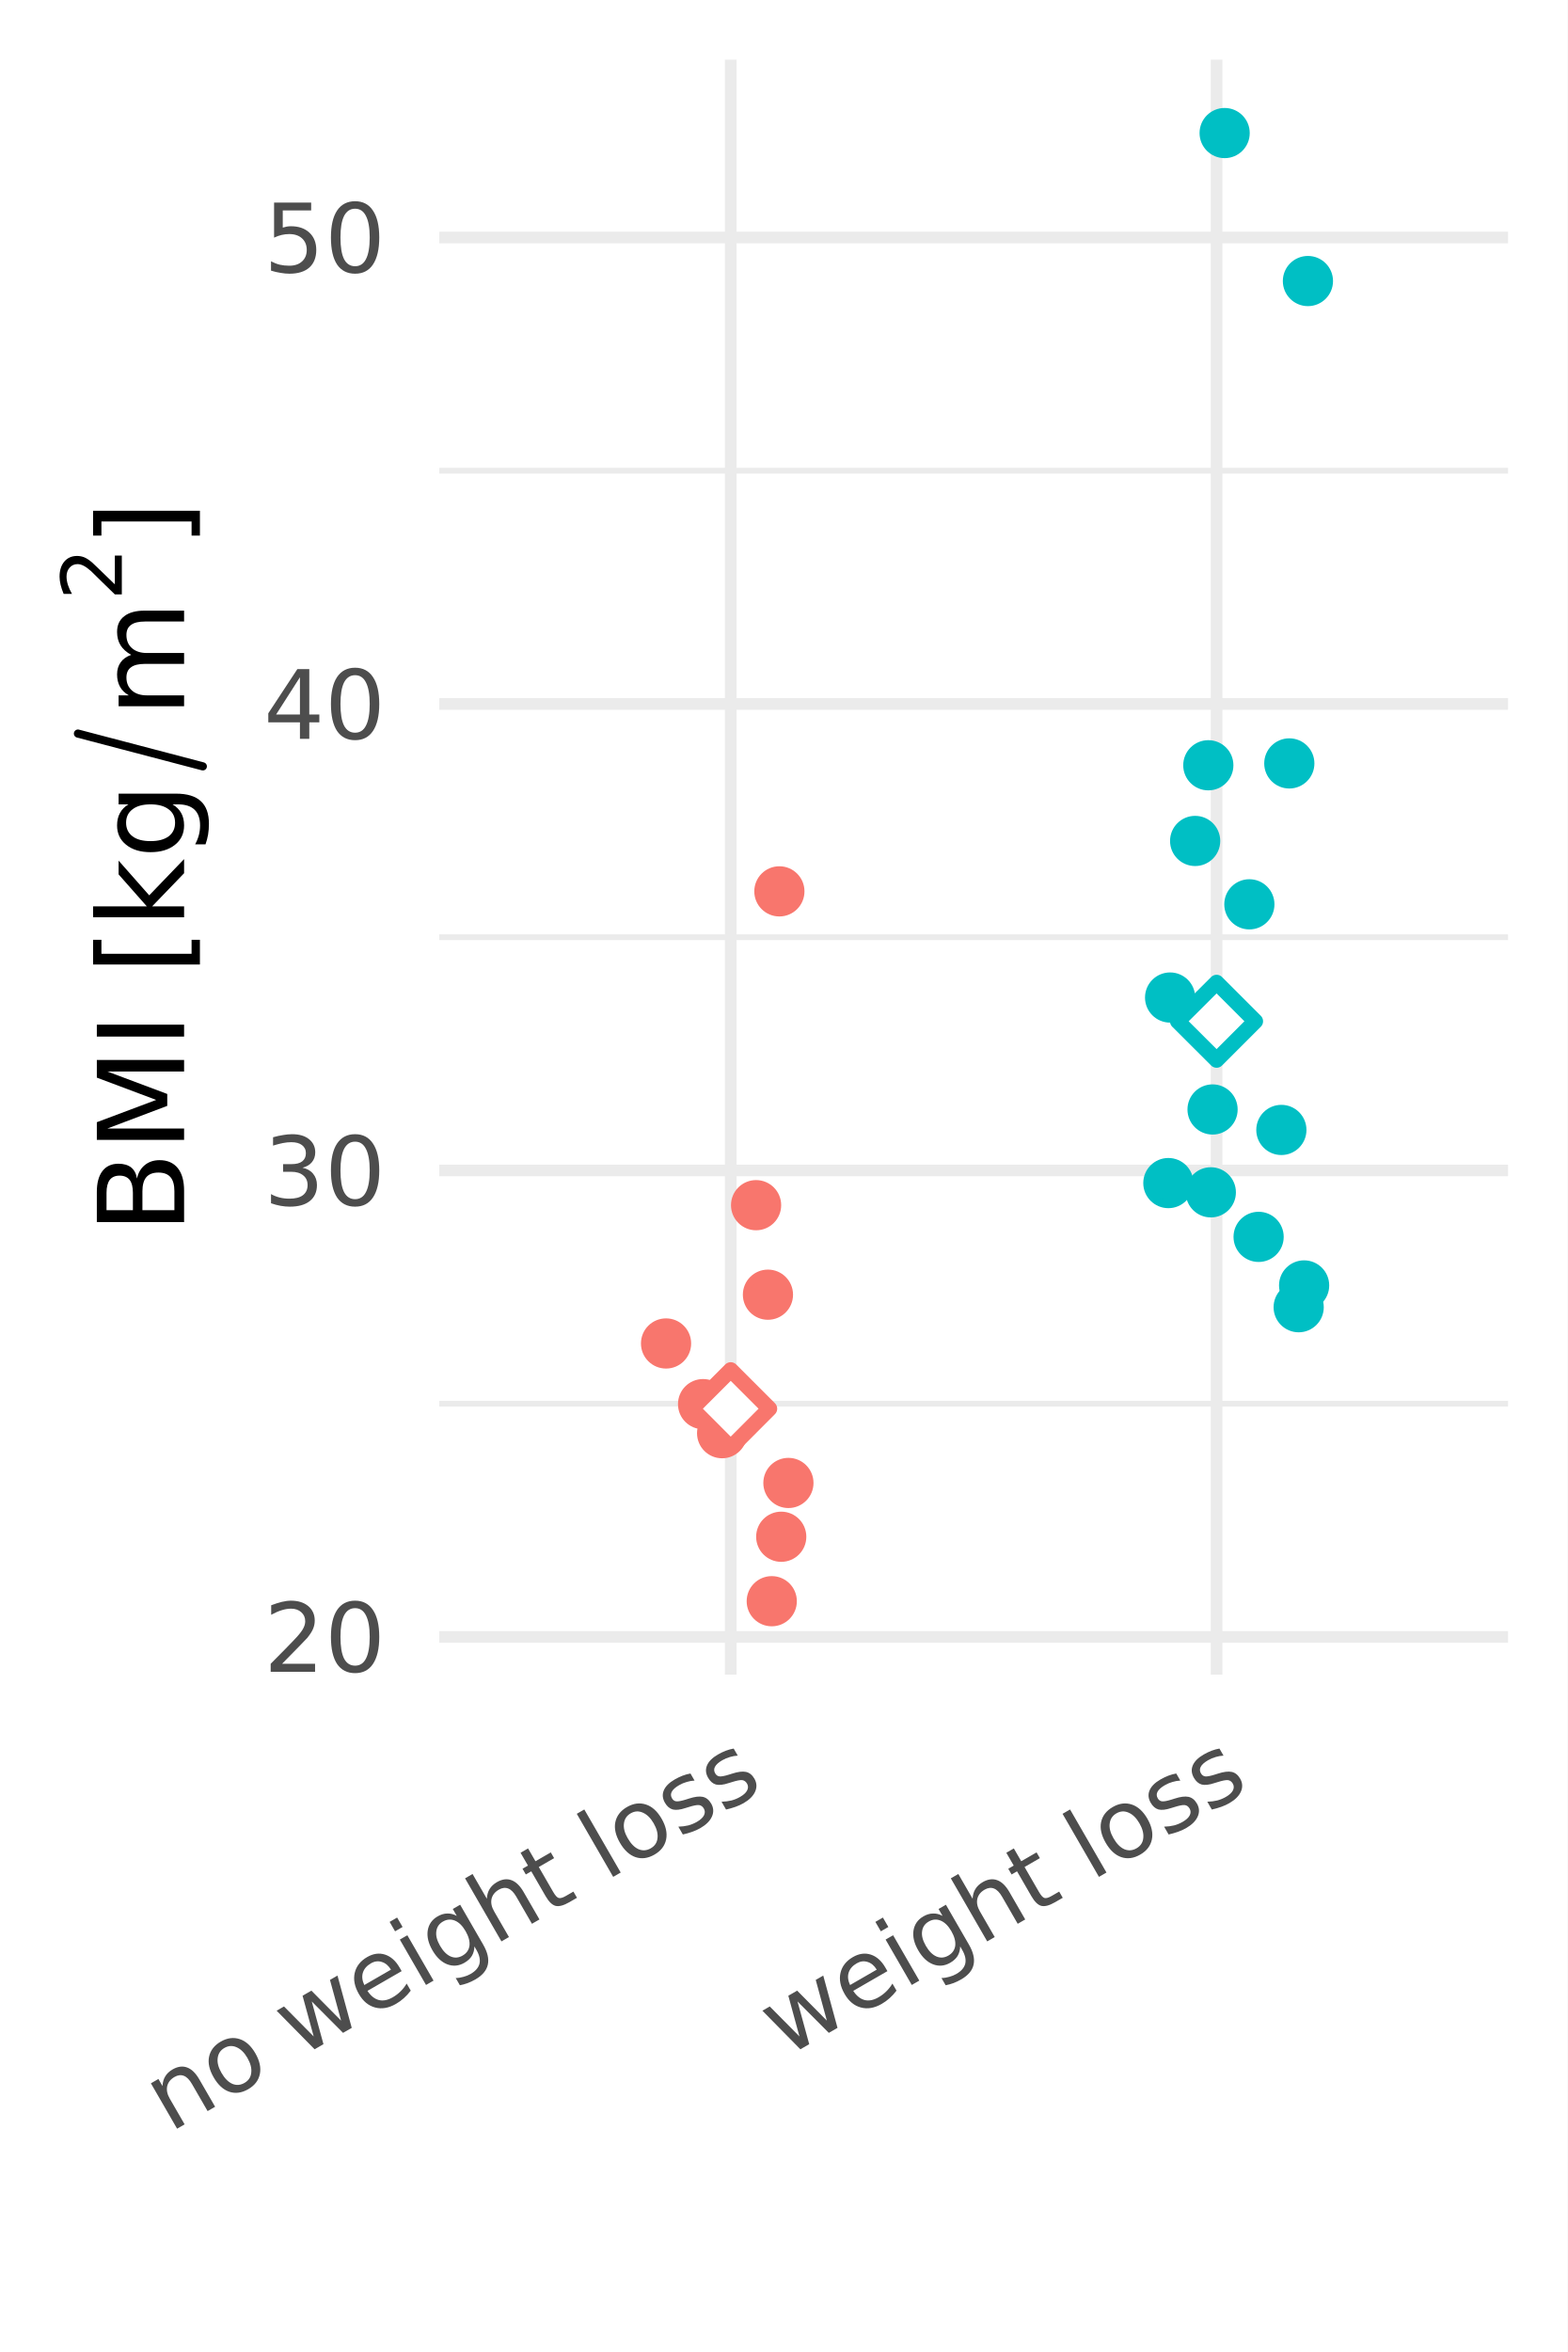
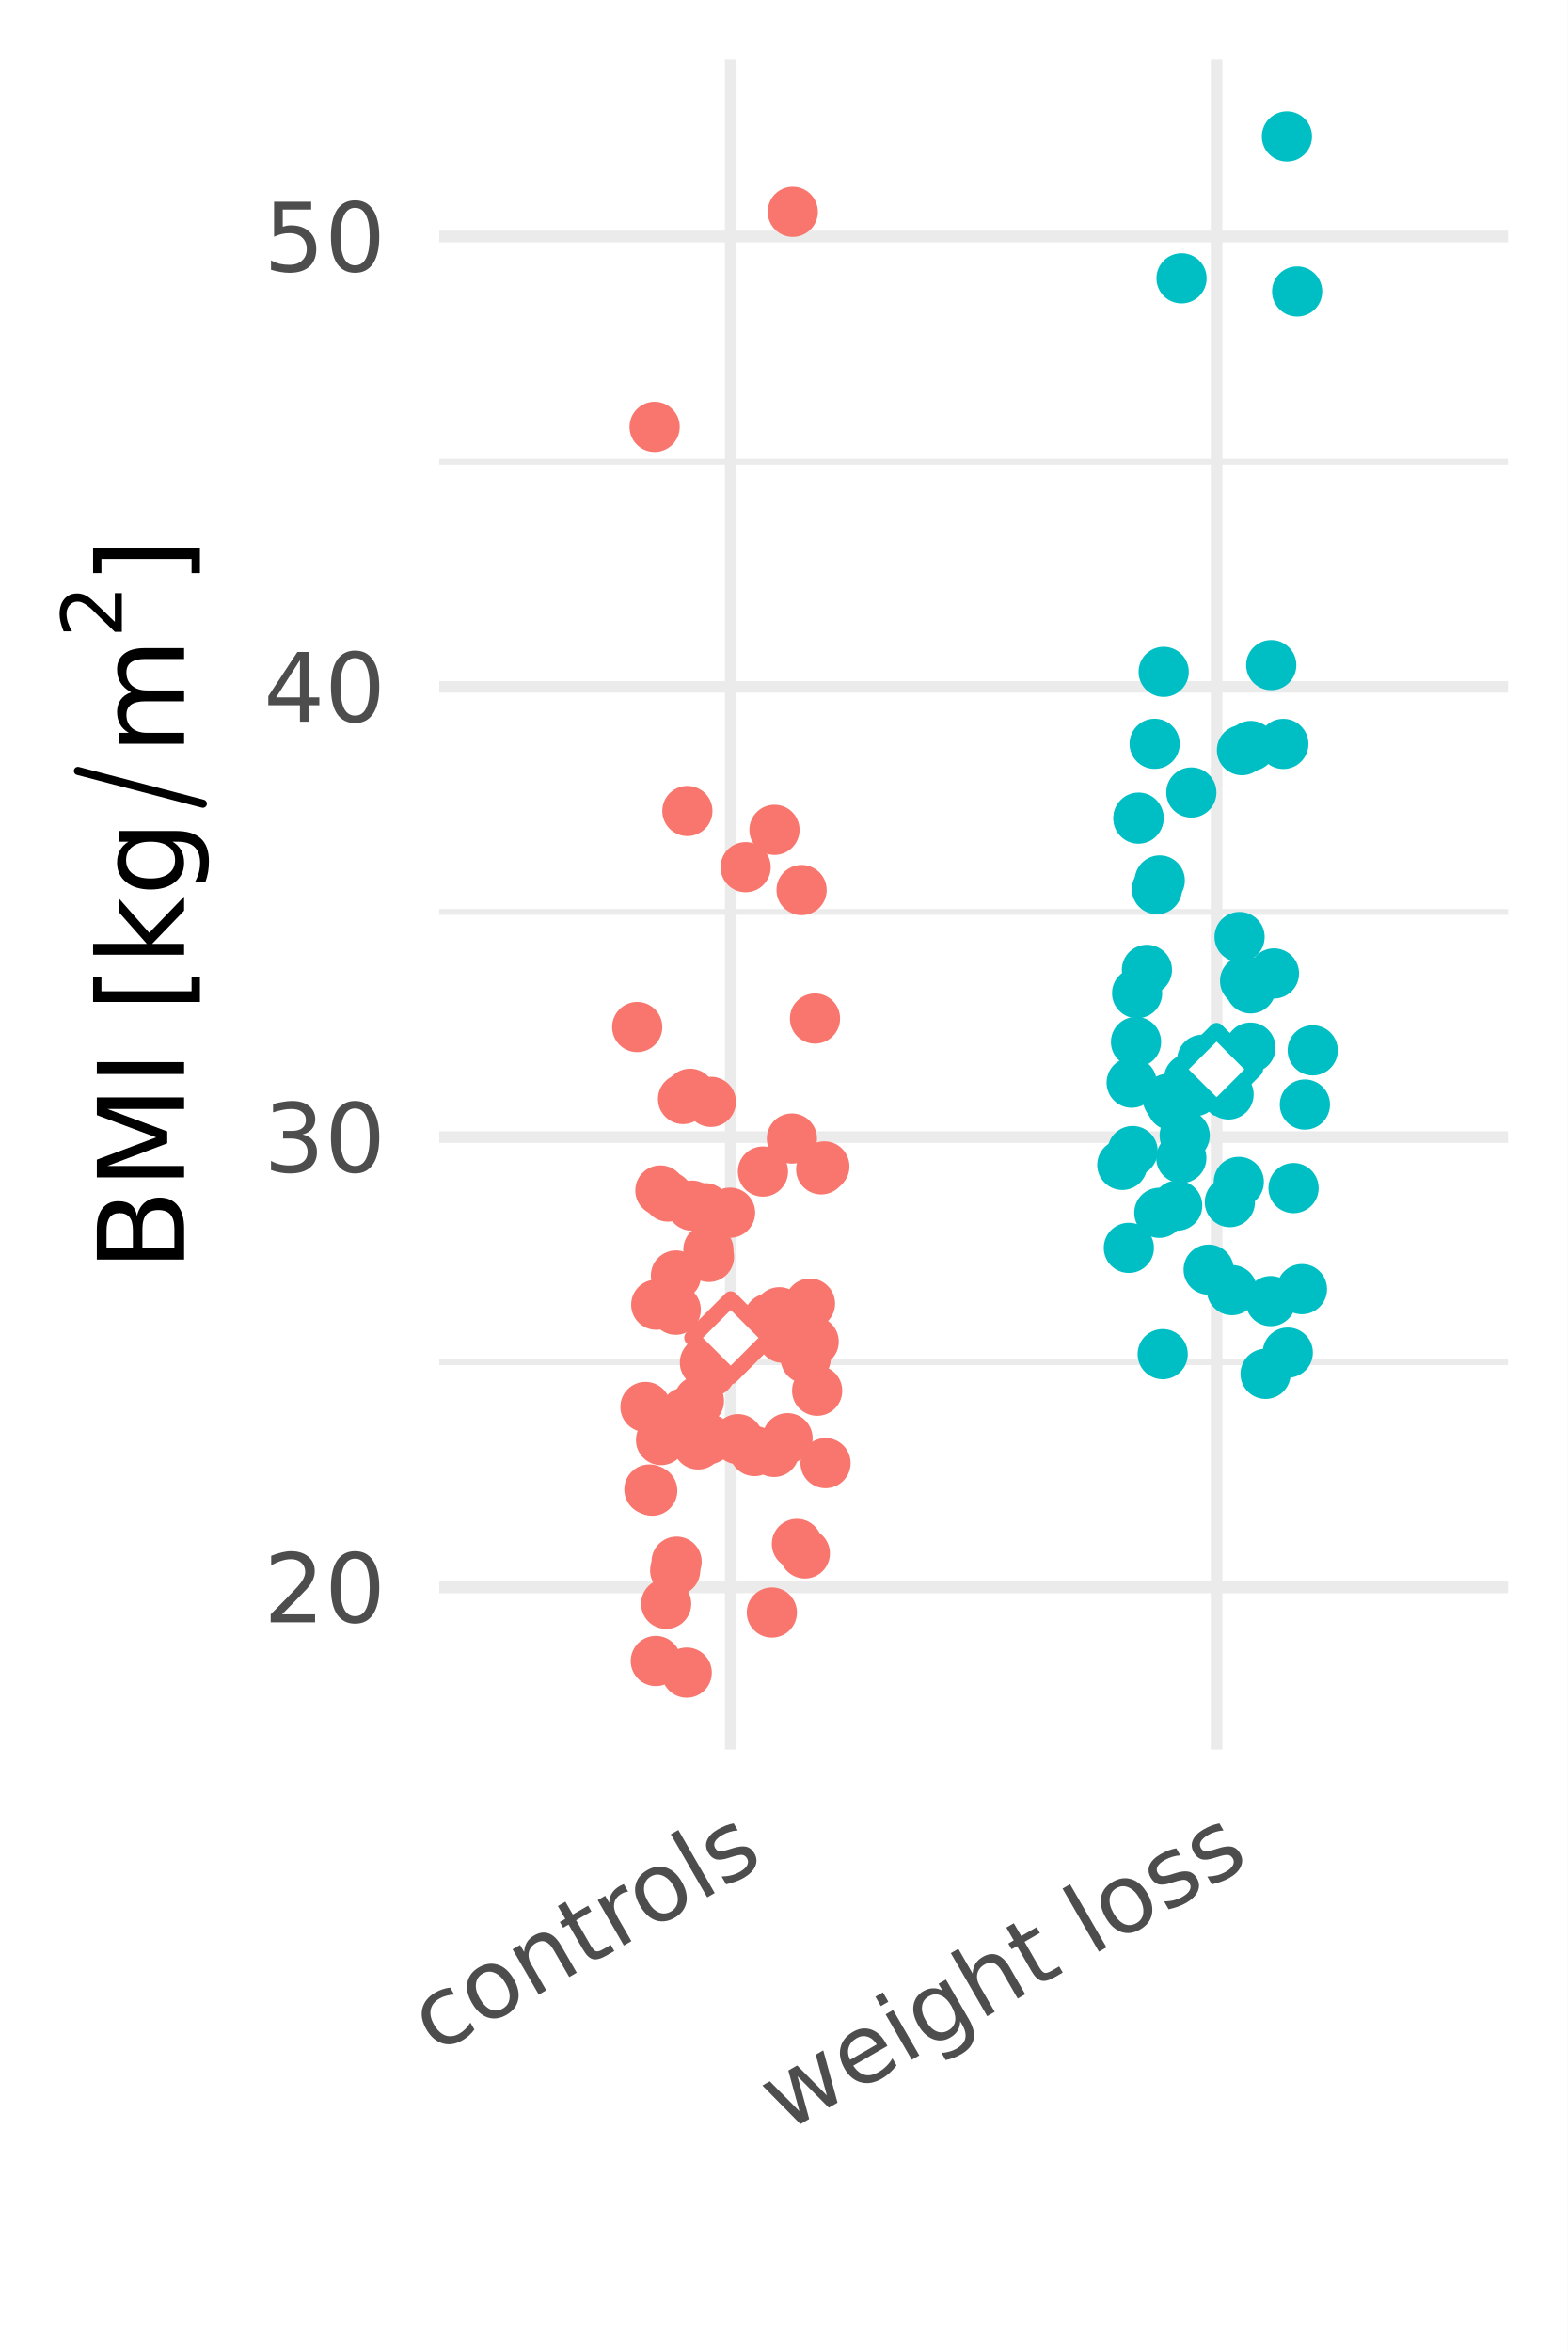
<svg xmlns="http://www.w3.org/2000/svg" class="svglite" width="144.00pt" height="216.00pt" viewBox="0 0 144.00 216.00">
  <defs>
    <style type="text/css">
    .svglite line, .svglite polyline, .svglite polygon, .svglite path, .svglite rect, .svglite circle {
      fill: none;
      stroke: #000000;
      stroke-linecap: round;
      stroke-linejoin: round;
      stroke-miterlimit: 10.00;
    }
  </style>
  </defs>
  <rect width="100%" height="100%" style="stroke: none; fill: #FFFFFF;" />
  <defs>
    <clipPath id="cpMC4wMHwxNDQuMDB8MC4wMHwyMTYuMDA=">
      <rect x="0.00" y="0.00" width="144.00" height="216.00" />
    </clipPath>
  </defs>
  <g clip-path="url(#cpMC4wMHwxNDQuMDB8MC4wMHwyMTYuMDA=)">
</g>
  <defs>
-     <clipPath id="cpNDAuMzV8MTM4LjUyfDUuNDh8MTUzLjc5">
-       <rect x="40.35" y="5.48" width="98.17" height="148.31" />
+     <clipPath id="cpNDAuMzV8MTM4LjUyfDUuNDh8MTYwLjY3">
+       <rect x="40.35" y="5.48" width="98.17" height="155.19" />
    </clipPath>
  </defs>
-   <g clip-path="url(#cpNDAuMzV8MTM4LjUyfDUuNDh8MTUzLjc5)">
-     <polyline points="40.35,128.91 138.52,128.91 " style="stroke-width: 0.53; stroke: #EBEBEB; stroke-linecap: butt;" />
-     <polyline points="40.35,86.07 138.52,86.07 " style="stroke-width: 0.53; stroke: #EBEBEB; stroke-linecap: butt;" />
-     <polyline points="40.35,43.23 138.52,43.23 " style="stroke-width: 0.53; stroke: #EBEBEB; stroke-linecap: butt;" />
-     <polyline points="40.35,150.33 138.52,150.33 " style="stroke-width: 1.07; stroke: #EBEBEB; stroke-linecap: butt;" />
-     <polyline points="40.35,107.49 138.52,107.49 " style="stroke-width: 1.07; stroke: #EBEBEB; stroke-linecap: butt;" />
-     <polyline points="40.35,64.65 138.52,64.65 " style="stroke-width: 1.07; stroke: #EBEBEB; stroke-linecap: butt;" />
-     <polyline points="40.35,21.81 138.52,21.81 " style="stroke-width: 1.07; stroke: #EBEBEB; stroke-linecap: butt;" />
-     <polyline points="67.12,153.79 67.12,5.48 " style="stroke-width: 1.07; stroke: #EBEBEB; stroke-linecap: butt;" />
-     <polyline points="111.75,153.79 111.75,5.48 " style="stroke-width: 1.07; stroke: #EBEBEB; stroke-linecap: butt;" />
-     <circle cx="107.32" cy="108.65" r="1.95" style="stroke-width: 0.71; stroke: #00BFC4; fill: #00BFC4;" />
-     <circle cx="114.76" cy="83.05" r="1.95" style="stroke-width: 0.71; stroke: #00BFC4; fill: #00BFC4;" />
-     <circle cx="111.38" cy="101.89" r="1.95" style="stroke-width: 0.71; stroke: #00BFC4; fill: #00BFC4;" />
-     <circle cx="117.70" cy="103.77" r="1.95" style="stroke-width: 0.71; stroke: #00BFC4; fill: #00BFC4;" />
-     <circle cx="107.48" cy="91.61" r="1.95" style="stroke-width: 0.71; stroke: #00BFC4; fill: #00BFC4;" />
-     <circle cx="118.43" cy="70.11" r="1.95" style="stroke-width: 0.71; stroke: #00BFC4; fill: #00BFC4;" />
-     <circle cx="115.61" cy="113.59" r="1.95" style="stroke-width: 0.71; stroke: #00BFC4; fill: #00BFC4;" />
-     <circle cx="110.65" cy="93.86" r="1.95" style="stroke-width: 0.71; stroke: #00BFC4; fill: #00BFC4;" />
-     <circle cx="119.79" cy="118.05" r="1.95" style="stroke-width: 0.71; stroke: #00BFC4; fill: #00BFC4;" />
-     <circle cx="120.14" cy="25.81" r="1.95" style="stroke-width: 0.71; stroke: #00BFC4; fill: #00BFC4;" />
-     <circle cx="111.22" cy="109.50" r="1.95" style="stroke-width: 0.71; stroke: #00BFC4; fill: #00BFC4;" />
-     <circle cx="109.78" cy="77.23" r="1.95" style="stroke-width: 0.71; stroke: #00BFC4; fill: #00BFC4;" />
-     <circle cx="112.49" cy="12.22" r="1.95" style="stroke-width: 0.71; stroke: #00BFC4; fill: #00BFC4;" />
-     <circle cx="119.29" cy="120.05" r="1.95" style="stroke-width: 0.71; stroke: #00BFC4; fill: #00BFC4;" />
-     <circle cx="110.99" cy="70.28" r="1.95" style="stroke-width: 0.71; stroke: #00BFC4; fill: #00BFC4;" />
-     <circle cx="64.58" cy="128.95" r="1.95" style="stroke-width: 0.71; stroke: #F8766D; fill: #F8766D;" />
-     <circle cx="72.42" cy="136.19" r="1.95" style="stroke-width: 0.71; stroke: #F8766D; fill: #F8766D;" />
-     <circle cx="70.89" cy="147.05" r="1.95" style="stroke-width: 0.71; stroke: #F8766D; fill: #F8766D;" />
-     <circle cx="70.54" cy="118.90" r="1.95" style="stroke-width: 0.71; stroke: #F8766D; fill: #F8766D;" />
-     <circle cx="71.76" cy="141.13" r="1.95" style="stroke-width: 0.71; stroke: #F8766D; fill: #F8766D;" />
-     <circle cx="69.45" cy="110.68" r="1.95" style="stroke-width: 0.71; stroke: #F8766D; fill: #F8766D;" />
-     <circle cx="61.18" cy="123.38" r="1.95" style="stroke-width: 0.71; stroke: #F8766D; fill: #F8766D;" />
-     <circle cx="71.59" cy="81.86" r="1.95" style="stroke-width: 0.71; stroke: #F8766D; fill: #F8766D;" />
-     <circle cx="66.60" cy="129.76" r="1.95" style="stroke-width: 0.71; stroke: #F8766D; fill: #F8766D;" />
-     <circle cx="66.33" cy="131.62" r="1.95" style="stroke-width: 0.71; stroke: #F8766D; fill: #F8766D;" />
-     <polygon points="67.12,132.94 70.68,129.37 67.12,125.81 63.56,129.37 " style="stroke-width: 1.42; stroke: #F8766D; fill: #FFFFFF;" />
-     <polygon points="111.75,97.35 115.31,93.79 111.75,90.23 108.18,93.79 " style="stroke-width: 1.42; stroke: #00BFC4; fill: #FFFFFF;" />
+   <g clip-path="url(#cpNDAuMzV8MTM4LjUyfDUuNDh8MTYwLjY3)">
+     <polyline points="40.35,125.10 138.52,125.10 " style="stroke-width: 0.53; stroke: #EBEBEB; stroke-linecap: butt;" />
+     <polyline points="40.35,83.75 138.52,83.75 " style="stroke-width: 0.53; stroke: #EBEBEB; stroke-linecap: butt;" />
+     <polyline points="40.35,42.40 138.52,42.40 " style="stroke-width: 0.53; stroke: #EBEBEB; stroke-linecap: butt;" />
+     <polyline points="40.35,145.78 138.52,145.78 " style="stroke-width: 1.07; stroke: #EBEBEB; stroke-linecap: butt;" />
+     <polyline points="40.35,104.43 138.52,104.43 " style="stroke-width: 1.07; stroke: #EBEBEB; stroke-linecap: butt;" />
+     <polyline points="40.35,63.08 138.52,63.08 " style="stroke-width: 1.07; stroke: #EBEBEB; stroke-linecap: butt;" />
+     <polyline points="40.35,21.72 138.52,21.72 " style="stroke-width: 1.07; stroke: #EBEBEB; stroke-linecap: butt;" />
+     <polyline points="67.12,160.67 67.12,5.48 " style="stroke-width: 1.07; stroke: #EBEBEB; stroke-linecap: butt;" />
+     <polyline points="111.75,160.67 111.75,5.48 " style="stroke-width: 1.07; stroke: #EBEBEB; stroke-linecap: butt;" />
+     <circle cx="64.75" cy="125.13" r="1.95" style="stroke-width: 0.71; stroke: #F8766D; fill: #F8766D;" />
+     <circle cx="65.07" cy="132.17" r="1.95" style="stroke-width: 0.71; stroke: #F8766D; fill: #F8766D;" />
+     <circle cx="73.93" cy="142.66" r="1.95" style="stroke-width: 0.71; stroke: #F8766D; fill: #F8766D;" />
+     <circle cx="70.64" cy="121.08" r="1.95" style="stroke-width: 0.71; stroke: #F8766D; fill: #F8766D;" />
+     <circle cx="65.12" cy="115.43" r="1.95" style="stroke-width: 0.71; stroke: #F8766D; fill: #F8766D;" />
+     <circle cx="59.91" cy="136.90" r="1.95" style="stroke-width: 0.71; stroke: #F8766D; fill: #F8766D;" />
+     <circle cx="62.07" cy="120.28" r="1.95" style="stroke-width: 0.71; stroke: #F8766D; fill: #F8766D;" />
+     <circle cx="70.08" cy="107.59" r="1.95" style="stroke-width: 0.71; stroke: #F8766D; fill: #F8766D;" />
+     <circle cx="75.83" cy="134.37" r="1.95" style="stroke-width: 0.71; stroke: #F8766D; fill: #F8766D;" />
+     <circle cx="74.40" cy="119.72" r="1.95" style="stroke-width: 0.71; stroke: #F8766D; fill: #F8766D;" />
+     <circle cx="68.49" cy="79.64" r="1.95" style="stroke-width: 0.71; stroke: #F8766D; fill: #F8766D;" />
+     <circle cx="65.27" cy="125.98" r="1.95" style="stroke-width: 0.71; stroke: #F8766D; fill: #F8766D;" />
+     <circle cx="65.07" cy="114.76" r="1.95" style="stroke-width: 0.71; stroke: #F8766D; fill: #F8766D;" />
+     <circle cx="75.06" cy="127.72" r="1.95" style="stroke-width: 0.71; stroke: #F8766D; fill: #F8766D;" />
+     <circle cx="75.43" cy="107.39" r="1.95" style="stroke-width: 0.71; stroke: #F8766D; fill: #F8766D;" />
+     <circle cx="62.15" cy="143.42" r="1.95" style="stroke-width: 0.71; stroke: #F8766D; fill: #F8766D;" />
+     <circle cx="61.19" cy="147.29" r="1.95" style="stroke-width: 0.71; stroke: #F8766D; fill: #F8766D;" />
+     <circle cx="60.24" cy="152.54" r="1.95" style="stroke-width: 0.71; stroke: #F8766D; fill: #F8766D;" />
+     <circle cx="71.91" cy="122.86" r="1.95" style="stroke-width: 0.71; stroke: #F8766D; fill: #F8766D;" />
+     <circle cx="62.87" cy="130.70" r="1.95" style="stroke-width: 0.71; stroke: #F8766D; fill: #F8766D;" />
+     <circle cx="67.06" cy="111.37" r="1.95" style="stroke-width: 0.71; stroke: #F8766D; fill: #F8766D;" />
+     <circle cx="73.63" cy="81.74" r="1.95" style="stroke-width: 0.71; stroke: #F8766D; fill: #F8766D;" />
+     <circle cx="71.59" cy="120.51" r="1.95" style="stroke-width: 0.71; stroke: #F8766D; fill: #F8766D;" />
+     <circle cx="72.34" cy="132.08" r="1.95" style="stroke-width: 0.71; stroke: #F8766D; fill: #F8766D;" />
+     <circle cx="65.05" cy="124.75" r="1.95" style="stroke-width: 0.71; stroke: #F8766D; fill: #F8766D;" />
+     <circle cx="60.28" cy="119.82" r="1.95" style="stroke-width: 0.71; stroke: #F8766D; fill: #F8766D;" />
+     <circle cx="72.82" cy="19.45" r="1.95" style="stroke-width: 0.71; stroke: #F8766D; fill: #F8766D;" />
+     <circle cx="67.79" cy="132.17" r="1.95" style="stroke-width: 0.71; stroke: #F8766D; fill: #F8766D;" />
+     <circle cx="62.09" cy="117.14" r="1.95" style="stroke-width: 0.71; stroke: #F8766D; fill: #F8766D;" />
+     <circle cx="75.72" cy="107.12" r="1.95" style="stroke-width: 0.71; stroke: #F8766D; fill: #F8766D;" />
+     <circle cx="71.14" cy="76.21" r="1.95" style="stroke-width: 0.71; stroke: #F8766D; fill: #F8766D;" />
+     <circle cx="69.30" cy="133.26" r="1.95" style="stroke-width: 0.71; stroke: #F8766D; fill: #F8766D;" />
+     <circle cx="63.14" cy="74.48" r="1.95" style="stroke-width: 0.71; stroke: #F8766D; fill: #F8766D;" />
+     <circle cx="74.86" cy="93.54" r="1.95" style="stroke-width: 0.71; stroke: #F8766D; fill: #F8766D;" />
+     <circle cx="59.29" cy="129.21" r="1.95" style="stroke-width: 0.71; stroke: #F8766D; fill: #F8766D;" />
+     <circle cx="72.74" cy="104.56" r="1.95" style="stroke-width: 0.71; stroke: #F8766D; fill: #F8766D;" />
+     <circle cx="63.08" cy="153.61" r="1.95" style="stroke-width: 0.71; stroke: #F8766D; fill: #F8766D;" />
+     <circle cx="62.74" cy="100.93" r="1.95" style="stroke-width: 0.71; stroke: #F8766D; fill: #F8766D;" />
+     <circle cx="64.20" cy="128.65" r="1.95" style="stroke-width: 0.71; stroke: #F8766D; fill: #F8766D;" />
+     <circle cx="64.12" cy="132.65" r="1.95" style="stroke-width: 0.71; stroke: #F8766D; fill: #F8766D;" />
+     <circle cx="73.20" cy="141.79" r="1.95" style="stroke-width: 0.71; stroke: #F8766D; fill: #F8766D;" />
+     <circle cx="60.72" cy="132.25" r="1.95" style="stroke-width: 0.71; stroke: #F8766D; fill: #F8766D;" />
+     <circle cx="62.02" cy="144.22" r="1.95" style="stroke-width: 0.71; stroke: #F8766D; fill: #F8766D;" />
+     <circle cx="65.30" cy="101.19" r="1.95" style="stroke-width: 0.71; stroke: #F8766D; fill: #F8766D;" />
+     <circle cx="64.79" cy="110.96" r="1.95" style="stroke-width: 0.71; stroke: #F8766D; fill: #F8766D;" />
+     <circle cx="63.55" cy="110.72" r="1.95" style="stroke-width: 0.71; stroke: #F8766D; fill: #F8766D;" />
+     <circle cx="58.53" cy="94.32" r="1.95" style="stroke-width: 0.71; stroke: #F8766D; fill: #F8766D;" />
+     <circle cx="70.90" cy="148.09" r="1.95" style="stroke-width: 0.71; stroke: #F8766D; fill: #F8766D;" />
+     <circle cx="74.01" cy="124.75" r="1.95" style="stroke-width: 0.71; stroke: #F8766D; fill: #F8766D;" />
+     <circle cx="71.10" cy="133.34" r="1.95" style="stroke-width: 0.71; stroke: #F8766D; fill: #F8766D;" />
+     <circle cx="60.13" cy="39.20" r="1.95" style="stroke-width: 0.71; stroke: #F8766D; fill: #F8766D;" />
+     <circle cx="74.74" cy="123.21" r="1.95" style="stroke-width: 0.71; stroke: #F8766D; fill: #F8766D;" />
+     <circle cx="60.66" cy="109.33" r="1.95" style="stroke-width: 0.71; stroke: #F8766D; fill: #F8766D;" />
+     <circle cx="62.95" cy="129.72" r="1.95" style="stroke-width: 0.71; stroke: #F8766D; fill: #F8766D;" />
+     <circle cx="61.37" cy="109.89" r="1.95" style="stroke-width: 0.71; stroke: #F8766D; fill: #F8766D;" />
+     <circle cx="59.65" cy="136.79" r="1.95" style="stroke-width: 0.71; stroke: #F8766D; fill: #F8766D;" />
+     <circle cx="63.39" cy="100.45" r="1.95" style="stroke-width: 0.71; stroke: #F8766D; fill: #F8766D;" />
+     <circle cx="106.53" cy="80.86" r="1.95" style="stroke-width: 0.71; stroke: #00BFC4; fill: #00BFC4;" />
+     <circle cx="109.21" cy="99.09" r="1.95" style="stroke-width: 0.71; stroke: #00BFC4; fill: #00BFC4;" />
+     <circle cx="107.28" cy="100.91" r="1.95" style="stroke-width: 0.71; stroke: #00BFC4; fill: #00BFC4;" />
+     <circle cx="117.02" cy="89.40" r="1.95" style="stroke-width: 0.71; stroke: #00BFC4; fill: #00BFC4;" />
+     <circle cx="105.35" cy="89.07" r="1.95" style="stroke-width: 0.71; stroke: #00BFC4; fill: #00BFC4;" />
+     <circle cx="116.72" cy="119.49" r="1.95" style="stroke-width: 0.71; stroke: #00BFC4; fill: #00BFC4;" />
+     <circle cx="106.06" cy="68.31" r="1.95" style="stroke-width: 0.71; stroke: #00BFC4; fill: #00BFC4;" />
+     <circle cx="112.97" cy="110.40" r="1.95" style="stroke-width: 0.71; stroke: #00BFC4; fill: #00BFC4;" />
+     <circle cx="114.86" cy="96.21" r="1.95" style="stroke-width: 0.71; stroke: #00BFC4; fill: #00BFC4;" />
+     <circle cx="109.74" cy="100.21" r="1.95" style="stroke-width: 0.71; stroke: #00BFC4; fill: #00BFC4;" />
+     <circle cx="104.45" cy="91.21" r="1.95" style="stroke-width: 0.71; stroke: #00BFC4; fill: #00BFC4;" />
+     <circle cx="103.95" cy="99.43" r="1.95" style="stroke-width: 0.71; stroke: #00BFC4; fill: #00BFC4;" />
+     <circle cx="103.69" cy="114.60" r="1.95" style="stroke-width: 0.71; stroke: #00BFC4; fill: #00BFC4;" />
+     <circle cx="108.53" cy="25.56" r="1.95" style="stroke-width: 0.71; stroke: #00BFC4; fill: #00BFC4;" />
+     <circle cx="108.51" cy="106.35" r="1.95" style="stroke-width: 0.71; stroke: #00BFC4; fill: #00BFC4;" />
+     <circle cx="114.08" cy="68.89" r="1.95" style="stroke-width: 0.71; stroke: #00BFC4; fill: #00BFC4;" />
+     <circle cx="104.57" cy="75.18" r="1.95" style="stroke-width: 0.71; stroke: #00BFC4; fill: #00BFC4;" />
+     <circle cx="118.21" cy="12.53" r="1.95" style="stroke-width: 0.71; stroke: #00BFC4; fill: #00BFC4;" />
+     <circle cx="111.02" cy="116.60" r="1.95" style="stroke-width: 0.71; stroke: #00BFC4; fill: #00BFC4;" />
+     <circle cx="118.29" cy="124.22" r="1.95" style="stroke-width: 0.71; stroke: #00BFC4; fill: #00BFC4;" />
+     <circle cx="106.89" cy="61.70" r="1.95" style="stroke-width: 0.71; stroke: #00BFC4; fill: #00BFC4;" />
+     <circle cx="108.82" cy="104.28" r="1.95" style="stroke-width: 0.71; stroke: #00BFC4; fill: #00BFC4;" />
+     <circle cx="108.13" cy="110.72" r="1.95" style="stroke-width: 0.71; stroke: #00BFC4; fill: #00BFC4;" />
+     <circle cx="116.25" cy="126.17" r="1.95" style="stroke-width: 0.71; stroke: #00BFC4; fill: #00BFC4;" />
+     <circle cx="114.89" cy="68.51" r="1.95" style="stroke-width: 0.71; stroke: #00BFC4; fill: #00BFC4;" />
+     <circle cx="104.04" cy="105.71" r="1.95" style="stroke-width: 0.71; stroke: #00BFC4; fill: #00BFC4;" />
+     <circle cx="113.79" cy="108.54" r="1.95" style="stroke-width: 0.71; stroke: #00BFC4; fill: #00BFC4;" />
+     <circle cx="119.59" cy="118.39" r="1.95" style="stroke-width: 0.71; stroke: #00BFC4; fill: #00BFC4;" />
+     <circle cx="109.43" cy="72.78" r="1.95" style="stroke-width: 0.71; stroke: #00BFC4; fill: #00BFC4;" />
+     <circle cx="112.85" cy="100.51" r="1.95" style="stroke-width: 0.71; stroke: #00BFC4; fill: #00BFC4;" />
+     <circle cx="119.15" cy="26.77" r="1.95" style="stroke-width: 0.71; stroke: #00BFC4; fill: #00BFC4;" />
+     <circle cx="104.58" cy="75.09" r="1.95" style="stroke-width: 0.71; stroke: #00BFC4; fill: #00BFC4;" />
+     <circle cx="114.88" cy="90.77" r="1.95" style="stroke-width: 0.71; stroke: #00BFC4; fill: #00BFC4;" />
+     <circle cx="119.86" cy="101.44" r="1.95" style="stroke-width: 0.71; stroke: #00BFC4; fill: #00BFC4;" />
+     <circle cx="110.43" cy="97.33" r="1.95" style="stroke-width: 0.71; stroke: #00BFC4; fill: #00BFC4;" />
+     <circle cx="114.37" cy="90.09" r="1.95" style="stroke-width: 0.71; stroke: #00BFC4; fill: #00BFC4;" />
+     <circle cx="106.80" cy="124.36" r="1.95" style="stroke-width: 0.71; stroke: #00BFC4; fill: #00BFC4;" />
+     <circle cx="117.88" cy="68.32" r="1.95" style="stroke-width: 0.71; stroke: #00BFC4; fill: #00BFC4;" />
+     <circle cx="104.35" cy="95.69" r="1.95" style="stroke-width: 0.71; stroke: #00BFC4; fill: #00BFC4;" />
+     <circle cx="113.16" cy="118.48" r="1.95" style="stroke-width: 0.71; stroke: #00BFC4; fill: #00BFC4;" />
+     <circle cx="103.09" cy="106.98" r="1.95" style="stroke-width: 0.71; stroke: #00BFC4; fill: #00BFC4;" />
+     <circle cx="118.82" cy="109.11" r="1.95" style="stroke-width: 0.71; stroke: #00BFC4; fill: #00BFC4;" />
+     <circle cx="106.27" cy="81.66" r="1.95" style="stroke-width: 0.71; stroke: #00BFC4; fill: #00BFC4;" />
+     <circle cx="107.64" cy="101.50" r="1.95" style="stroke-width: 0.71; stroke: #00BFC4; fill: #00BFC4;" />
+     <circle cx="106.49" cy="111.38" r="1.95" style="stroke-width: 0.71; stroke: #00BFC4; fill: #00BFC4;" />
+     <circle cx="120.58" cy="96.46" r="1.95" style="stroke-width: 0.71; stroke: #00BFC4; fill: #00BFC4;" />
+     <circle cx="113.86" cy="86.05" r="1.95" style="stroke-width: 0.71; stroke: #00BFC4; fill: #00BFC4;" />
+     <circle cx="116.77" cy="61.08" r="1.95" style="stroke-width: 0.71; stroke: #00BFC4; fill: #00BFC4;" />
+     <polygon points="67.12,126.42 70.68,122.86 67.12,119.30 63.56,122.86 " style="stroke-width: 1.42; stroke: #F8766D; fill: #FFFFFF;" />
+     <polygon points="111.75,101.77 115.31,98.21 111.75,94.65 108.18,98.21 " style="stroke-width: 1.42; stroke: #00BFC4; fill: #FFFFFF;" />
  </g>
  <g clip-path="url(#cpMC4wMHwxNDQuMDB8MC4wMHwyMTYuMDA=)">
-     <text x="35.42" y="153.53" text-anchor="end" style="font-size: 8.80px; fill: #4D4D4D; font-family: DejaVu Sans;" textLength="11.19px" lengthAdjust="spacingAndGlyphs">20</text>
-     <text x="35.42" y="110.69" text-anchor="end" style="font-size: 8.80px; fill: #4D4D4D; font-family: DejaVu Sans;" textLength="11.19px" lengthAdjust="spacingAndGlyphs">30</text>
-     <text x="35.42" y="67.85" text-anchor="end" style="font-size: 8.80px; fill: #4D4D4D; font-family: DejaVu Sans;" textLength="11.19px" lengthAdjust="spacingAndGlyphs">40</text>
-     <text x="35.42" y="25.01" text-anchor="end" style="font-size: 8.80px; fill: #4D4D4D; font-family: DejaVu Sans;" textLength="11.19px" lengthAdjust="spacingAndGlyphs">50</text>
-     <text transform="translate(70.33,164.28) rotate(-30)" text-anchor="end" style="font-size: 8.80px; fill: #4D4D4D; font-family: DejaVu Sans;" textLength="63.22px" lengthAdjust="spacingAndGlyphs">no weight loss</text>
-     <text transform="translate(114.95,164.28) rotate(-30)" text-anchor="end" style="font-size: 8.80px; fill: #4D4D4D; font-family: DejaVu Sans;" textLength="49.46px" lengthAdjust="spacingAndGlyphs">weight loss</text>
-     <text transform="translate(16.91,113.31) rotate(-90)" style="font-size: 11.00px; font-family: DejaVu Sans;" textLength="28.07px" lengthAdjust="spacingAndGlyphs">BMI [</text>
-     <text transform="translate(16.91,85.24) rotate(-90)" style="font-size: 11.00px; font-family: DejaVu Sans;" textLength="6.37px" lengthAdjust="spacingAndGlyphs">k</text>
-     <text transform="translate(16.91,78.87) rotate(-90)" style="font-size: 11.00px; font-family: DejaVu Sans;" textLength="6.98px" lengthAdjust="spacingAndGlyphs">g</text>
-     <polyline points="18.63,70.38 7.16,67.37 " style="stroke-width: 0.75;" />
-     <text transform="translate(16.91,65.86) rotate(-90)" style="font-size: 11.00px; font-family: DejaVu Sans;" textLength="10.71px" lengthAdjust="spacingAndGlyphs">m</text>
-     <text transform="translate(11.19,55.15) rotate(-90)" style="font-size: 7.70px; font-family: DejaVu Sans;" textLength="4.90px" lengthAdjust="spacingAndGlyphs">2</text>
-     <text transform="translate(16.91,50.25) rotate(-90)" style="font-size: 11.00px; font-family: DejaVu Sans;" textLength="4.29px" lengthAdjust="spacingAndGlyphs">]</text>
+     <text x="35.42" y="148.99" text-anchor="end" style="font-size: 8.80px; fill: #4D4D4D; font-family: DejaVu Sans;" textLength="11.19px" lengthAdjust="spacingAndGlyphs">20</text>
+     <text x="35.42" y="107.64" text-anchor="end" style="font-size: 8.80px; fill: #4D4D4D; font-family: DejaVu Sans;" textLength="11.19px" lengthAdjust="spacingAndGlyphs">30</text>
+     <text x="35.42" y="66.28" text-anchor="end" style="font-size: 8.80px; fill: #4D4D4D; font-family: DejaVu Sans;" textLength="11.19px" lengthAdjust="spacingAndGlyphs">40</text>
+     <text x="35.42" y="24.93" text-anchor="end" style="font-size: 8.80px; fill: #4D4D4D; font-family: DejaVu Sans;" textLength="11.19px" lengthAdjust="spacingAndGlyphs">50</text>
+     <text transform="translate(70.33,171.15) rotate(-30)" text-anchor="end" style="font-size: 8.80px; fill: #4D4D4D; font-family: DejaVu Sans;" textLength="35.09px" lengthAdjust="spacingAndGlyphs">controls</text>
+     <text transform="translate(114.95,171.15) rotate(-30)" text-anchor="end" style="font-size: 8.80px; fill: #4D4D4D; font-family: DejaVu Sans;" textLength="49.46px" lengthAdjust="spacingAndGlyphs">weight loss</text>
+     <text transform="translate(16.91,116.75) rotate(-90)" style="font-size: 11.00px; font-family: DejaVu Sans;" textLength="28.07px" lengthAdjust="spacingAndGlyphs">BMI [</text>
+     <text transform="translate(16.91,88.68) rotate(-90)" style="font-size: 11.00px; font-family: DejaVu Sans;" textLength="6.37px" lengthAdjust="spacingAndGlyphs">k</text>
+     <text transform="translate(16.91,82.30) rotate(-90)" style="font-size: 11.00px; font-family: DejaVu Sans;" textLength="6.98px" lengthAdjust="spacingAndGlyphs">g</text>
+     <polyline points="18.63,73.81 7.16,70.80 " style="stroke-width: 0.75;" />
+     <text transform="translate(16.91,69.30) rotate(-90)" style="font-size: 11.00px; font-family: DejaVu Sans;" textLength="10.71px" lengthAdjust="spacingAndGlyphs">m</text>
+     <text transform="translate(11.19,58.59) rotate(-90)" style="font-size: 7.70px; font-family: DejaVu Sans;" textLength="4.90px" lengthAdjust="spacingAndGlyphs">2</text>
+     <text transform="translate(16.91,53.69) rotate(-90)" style="font-size: 11.00px; font-family: DejaVu Sans;" textLength="4.29px" lengthAdjust="spacingAndGlyphs">]</text>
  </g>
</svg>
